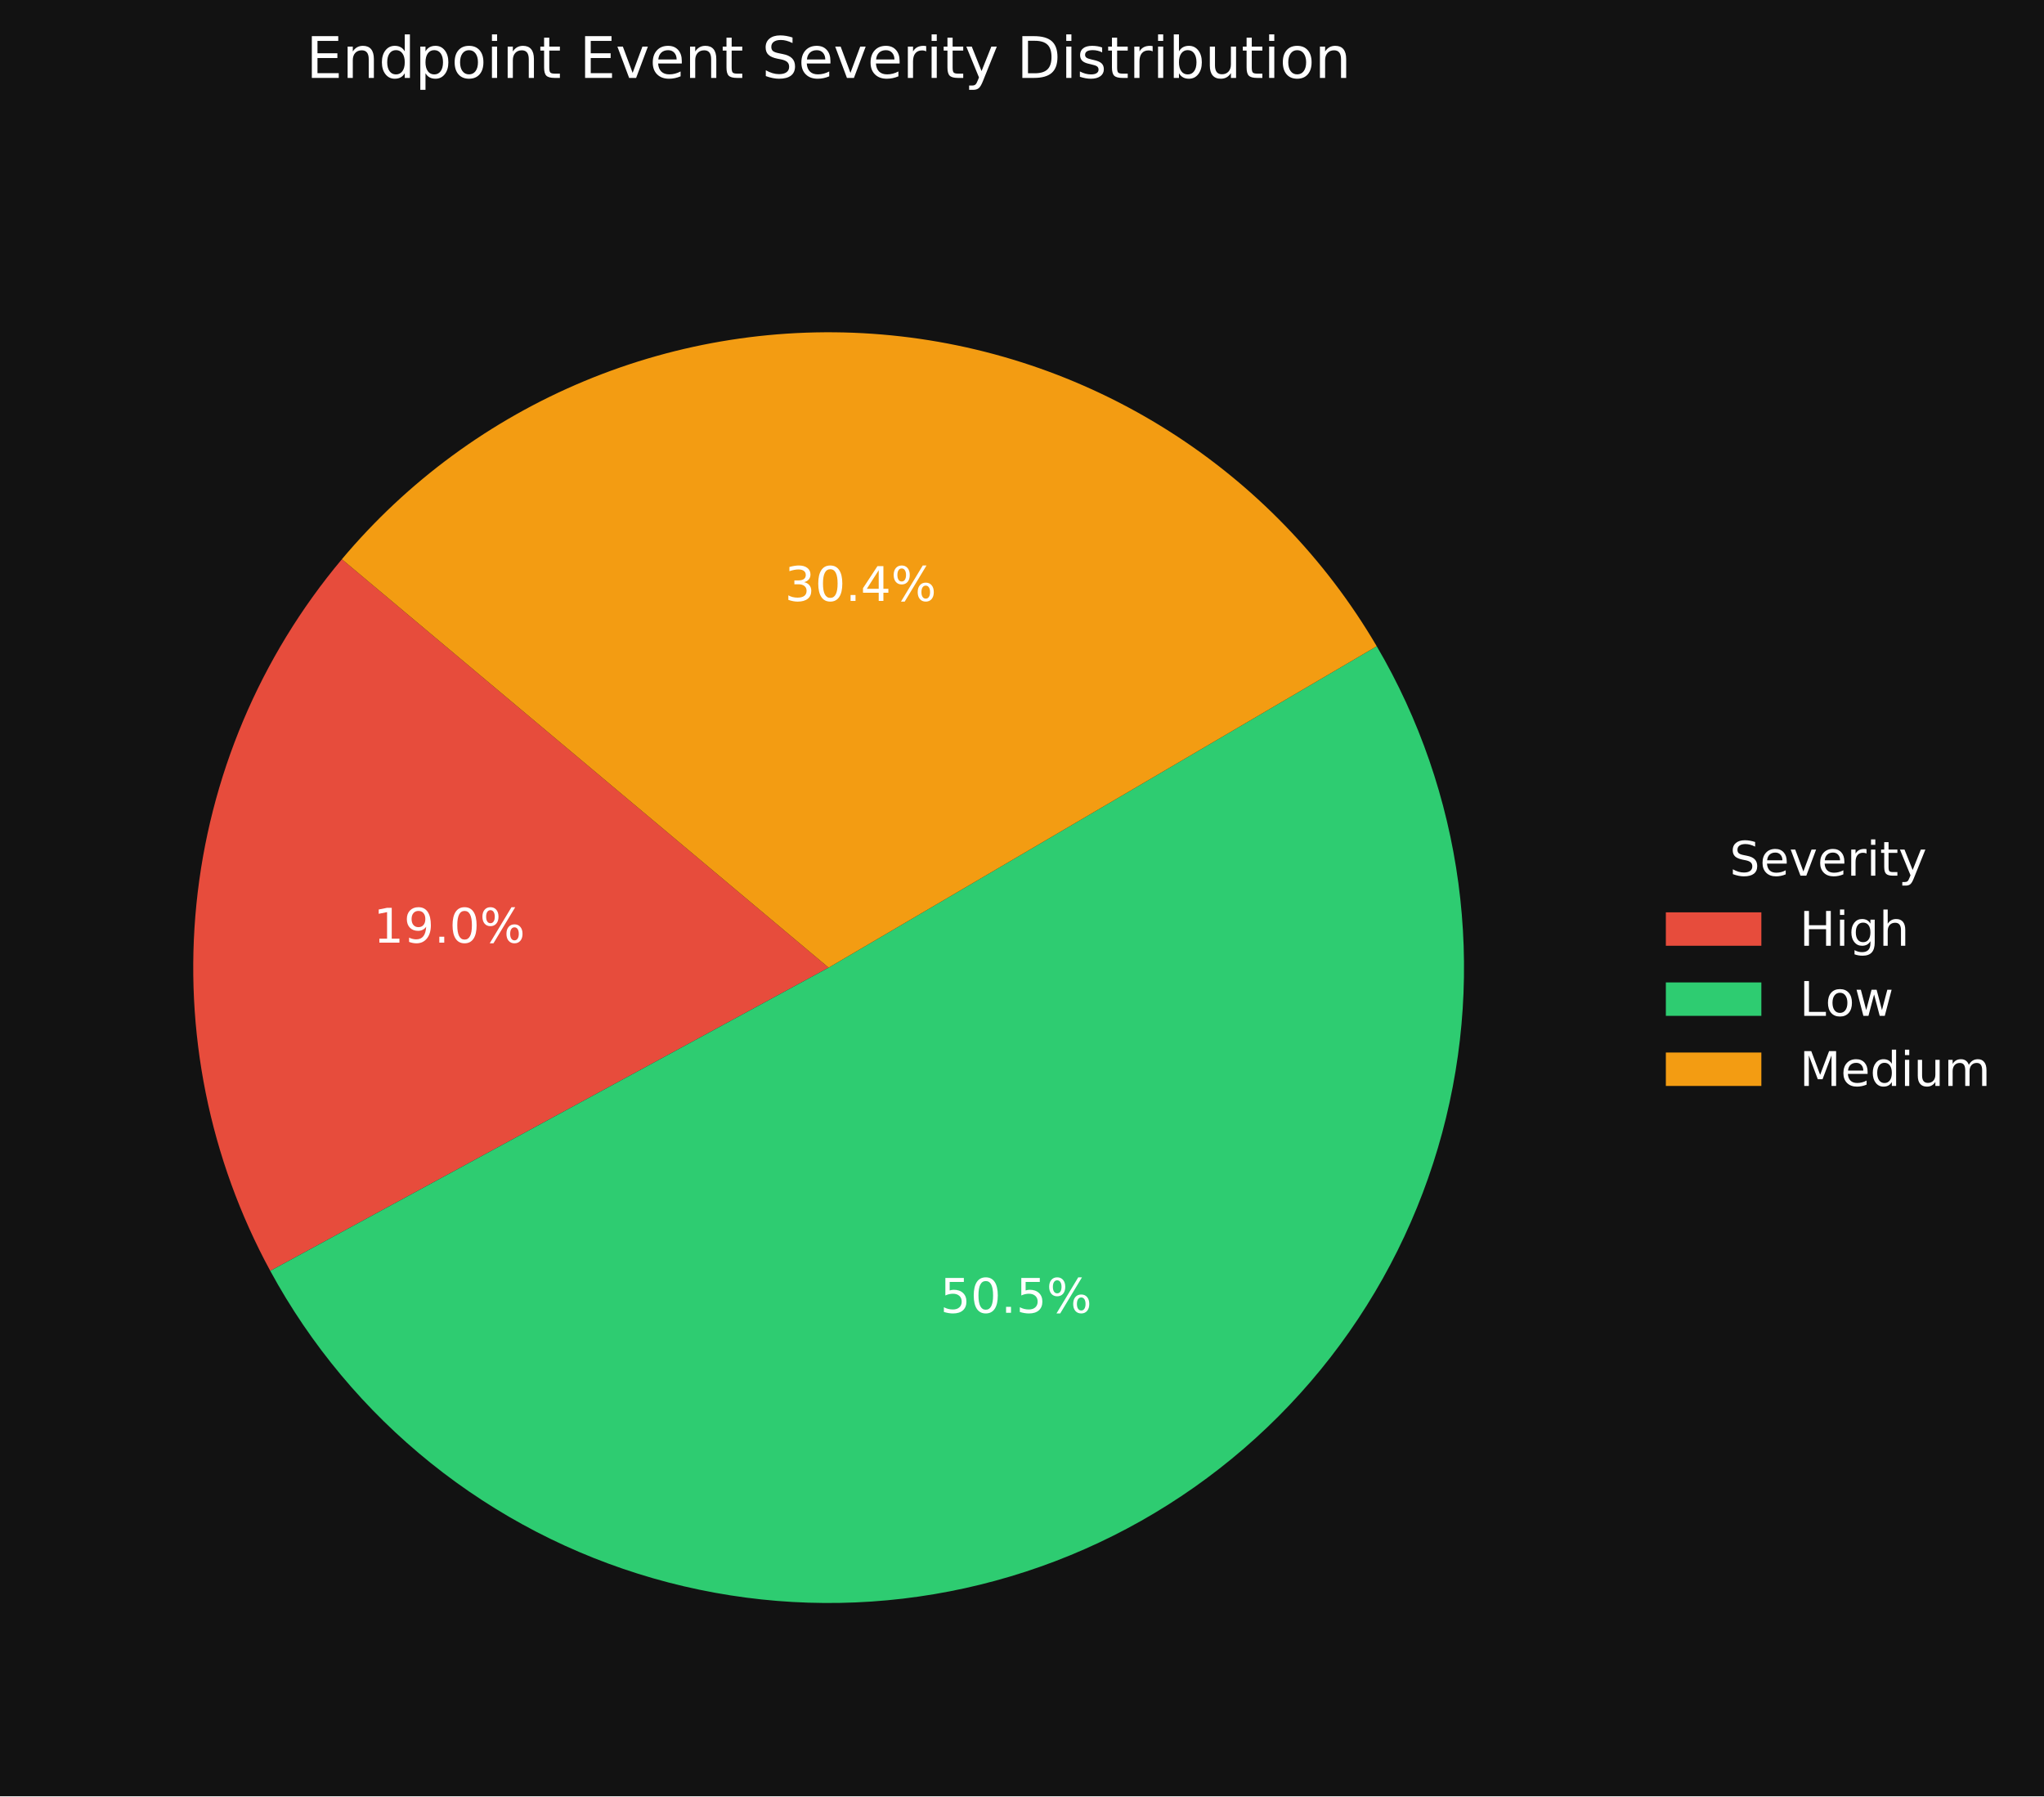
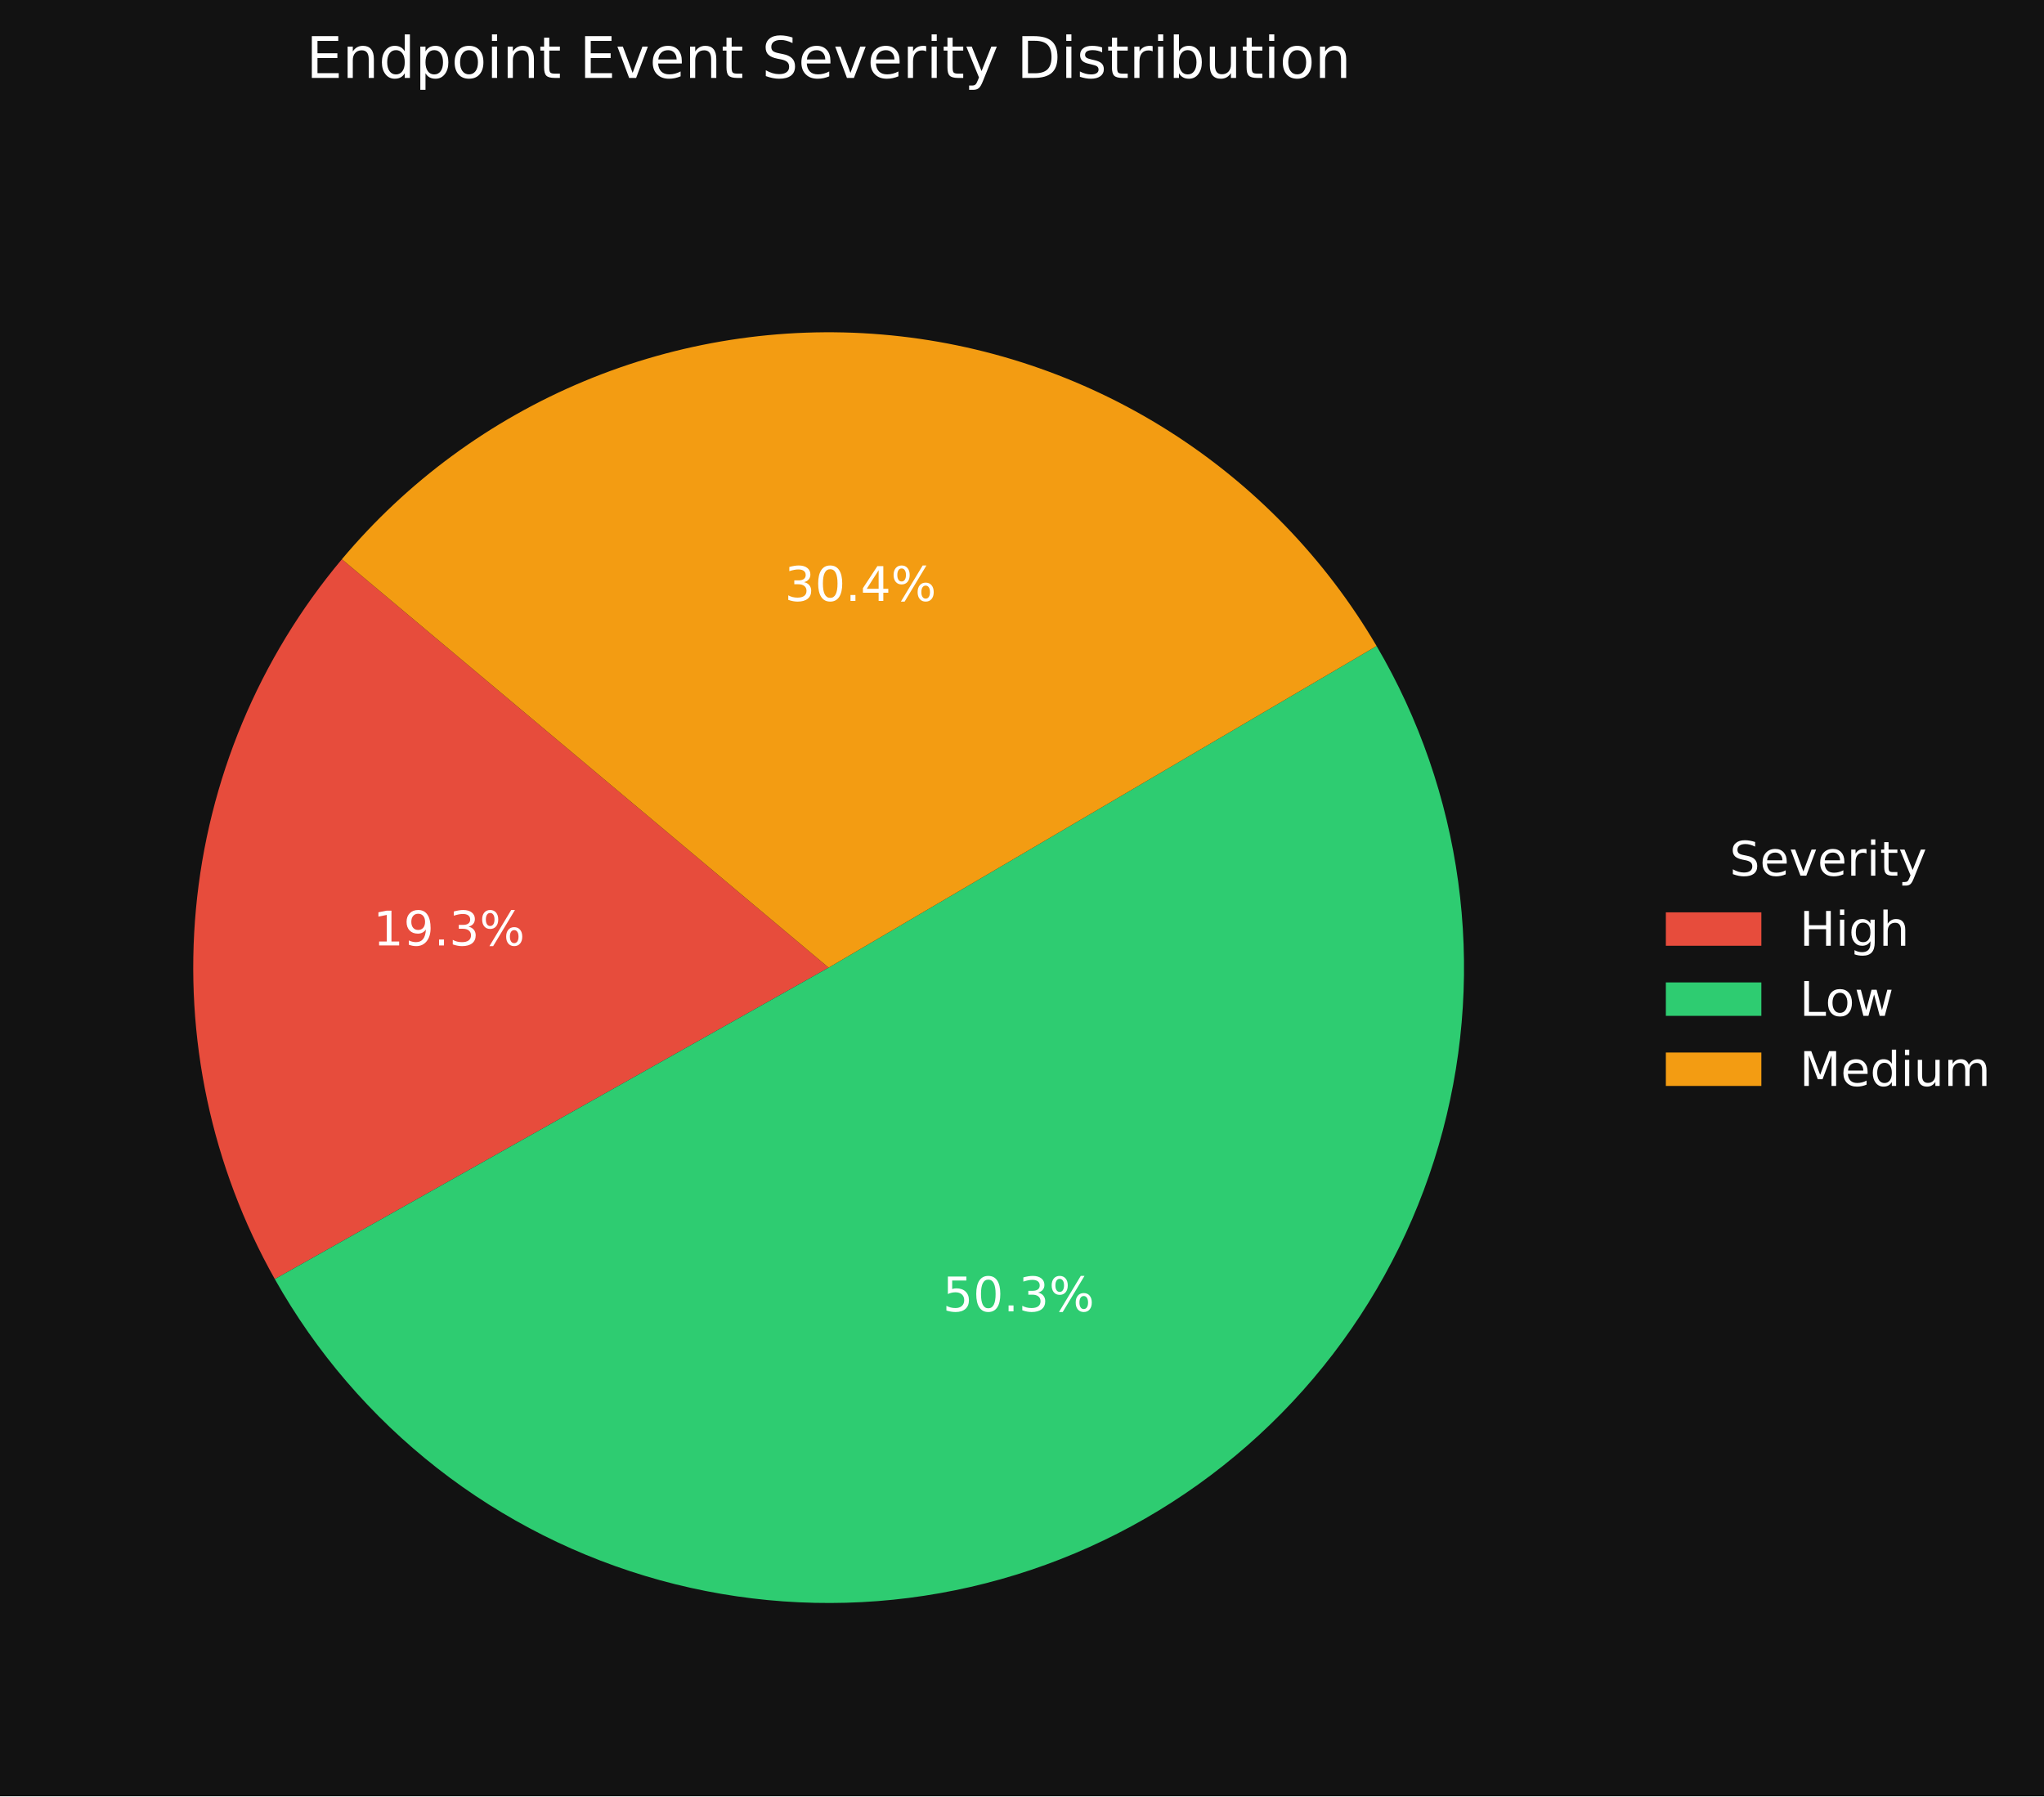
<svg xmlns="http://www.w3.org/2000/svg" xmlns:xlink="http://www.w3.org/1999/xlink" width="428.026pt" height="376.158pt" viewBox="0 0 428.026 376.158" version="1.1">
  <defs>
    <style type="text/css">*{stroke-linejoin: round; stroke-linecap: butt}</style>
  </defs>
  <g id="figure_1">
    <g id="patch_1">
      <path d="M 0 376.158  L 428.026 376.158  L 428.026 -0  L 0 -0  z " style="fill: #121212" />
    </g>
    <g id="axes_1">
      <g id="patch_2">
-         <path d="M 71.593 117.111  C 54.424 137.573 43.807 162.739 41.133 189.316  C 38.458 215.893 43.848 242.67 56.596 266.142  L 173.52 202.638  z " style="fill: #e74c3c" />
+         <path d="M 71.593 117.111  C 54.209 137.83 43.547 163.364 41.038 190.293  C 38.529 217.222 44.289 244.287 57.546 267.861  L 173.52 202.638  z " style="fill: #e74c3c" />
      </g>
      <g id="patch_3">
-         <path d="M 56.596 266.142  C 65.023 281.658 76.455 295.342 90.224 306.396  C 103.992 317.449 119.824 325.652 136.795 330.525  C 153.765 335.399 171.538 336.846 189.073 334.782  C 206.608 332.718 223.559 327.184 238.934 318.504  C 254.31 309.823 267.804 298.169 278.63 284.221  C 289.456 270.272 297.398 254.308 301.993 237.26  C 306.587 220.211 307.742 202.418 305.391 184.919  C 303.039 167.419 297.228 150.562 288.297 135.331  L 173.52 202.638  z " style="fill: #2ecc71" />
+         <path d="M 57.546 267.861  C 66.162 283.18 77.728 296.642 91.576 307.467  C 105.423 318.291 121.279 326.265 138.226 330.928  C 155.172 335.59 172.876 336.848 190.312 334.63  C 207.747 332.412 224.572 326.761 239.811 318.004  C 255.051 309.248 268.405 297.557 279.101 283.61  C 289.797 269.664 297.625 253.734 302.13 236.746  C 306.636 219.757 307.731 202.042 305.351 184.628  C 302.972 167.213 297.166 150.442 288.269 135.284  L 173.52 202.638  z " style="fill: #2ecc71" />
      </g>
      <g id="patch_4">
-         <path d="M 288.297 135.331  C 277.515 116.946 262.473 101.418 244.44 90.058  C 226.407 78.698 205.906 71.836 184.668 70.05  C 163.43 68.264 142.07 71.607 122.394 79.797  C 102.717 87.986 85.293 100.785 71.593 117.111  L 173.52 202.638  z " style="fill: #f39c12" />
+         <path d="M 288.269 135.284  C 277.482 116.907 262.438 101.388 244.405 90.036  C 226.372 78.684 205.874 71.828 184.64 70.048  C 163.407 68.267 142.052 71.612 122.381 79.802  C 102.709 87.992 85.29 100.788 71.593 117.111  L 173.52 202.638  z " style="fill: #f39c12" />
      </g>
      <g id="matplotlib.axis_1" />
      <g id="matplotlib.axis_2" />
      <g id="text_1">
-         <g style="fill: #ffffff" transform="translate(78.20397 197.4043) scale(0.1 -0.1)">
+         <g style="fill: #ffffff" transform="translate(78.14715 197.9906) scale(0.1 -0.1)">
          <defs>
            <path id="DejaVuSans-31" d="M 794 531  L 1825 531  L 1825 4091  L 703 3866  L 703 4441  L 1819 4666  L 2450 4666  L 2450 531  L 3481 531  L 3481 0  L 794 0  L 794 531  z " transform="scale(0.015625)" />
            <path id="DejaVuSans-39" d="M 703 97  L 703 672  Q 941 559 1184 500  Q 1428 441 1663 441  Q 2288 441 2617 861  Q 2947 1281 2994 2138  Q 2813 1869 2534 1725  Q 2256 1581 1919 1581  Q 1219 1581 811 2004  Q 403 2428 403 3163  Q 403 3881 828 4315  Q 1253 4750 1959 4750  Q 2769 4750 3195 4129  Q 3622 3509 3622 2328  Q 3622 1225 3098 567  Q 2575 -91 1691 -91  Q 1453 -91 1209 -44  Q 966 3 703 97  z M 1959 2075  Q 2384 2075 2632 2365  Q 2881 2656 2881 3163  Q 2881 3666 2632 3958  Q 2384 4250 1959 4250  Q 1534 4250 1286 3958  Q 1038 3666 1038 3163  Q 1038 2656 1286 2365  Q 1534 2075 1959 2075  z " transform="scale(0.015625)" />
            <path id="DejaVuSans-2e" d="M 684 794  L 1344 794  L 1344 0  L 684 0  L 684 794  z " transform="scale(0.015625)" />
-             <path id="DejaVuSans-30" d="M 2034 4250  Q 1547 4250 1301 3770  Q 1056 3291 1056 2328  Q 1056 1369 1301 889  Q 1547 409 2034 409  Q 2525 409 2770 889  Q 3016 1369 3016 2328  Q 3016 3291 2770 3770  Q 2525 4250 2034 4250  z M 2034 4750  Q 2819 4750 3233 4129  Q 3647 3509 3647 2328  Q 3647 1150 3233 529  Q 2819 -91 2034 -91  Q 1250 -91 836 529  Q 422 1150 422 2328  Q 422 3509 836 4129  Q 1250 4750 2034 4750  z " transform="scale(0.015625)" />
+             <path id="DejaVuSans-33" d="M 2597 2516  Q 3050 2419 3304 2112  Q 3559 1806 3559 1356  Q 3559 666 3084 287  Q 2609 -91 1734 -91  Q 1441 -91 1130 -33  Q 819 25 488 141  L 488 750  Q 750 597 1062 519  Q 1375 441 1716 441  Q 2309 441 2620 675  Q 2931 909 2931 1356  Q 2931 1769 2642 2001  Q 2353 2234 1838 2234  L 1294 2234  L 1294 2753  L 1863 2753  Q 2328 2753 2575 2939  Q 2822 3125 2822 3475  Q 2822 3834 2567 4026  Q 2313 4219 1838 4219  Q 1578 4219 1281 4162  Q 984 4106 628 3988  L 628 4550  Q 988 4650 1302 4700  Q 1616 4750 1894 4750  Q 2613 4750 3031 4423  Q 3450 4097 3450 3541  Q 3450 3153 3228 2886  Q 3006 2619 2597 2516  z " transform="scale(0.015625)" />
            <path id="DejaVuSans-25" d="M 4653 2053  Q 4381 2053 4226 1822  Q 4072 1591 4072 1178  Q 4072 772 4226 539  Q 4381 306 4653 306  Q 4919 306 5073 539  Q 5228 772 5228 1178  Q 5228 1588 5073 1820  Q 4919 2053 4653 2053  z M 4653 2450  Q 5147 2450 5437 2106  Q 5728 1763 5728 1178  Q 5728 594 5436 251  Q 5144 -91 4653 -91  Q 4153 -91 3862 251  Q 3572 594 3572 1178  Q 3572 1766 3864 2108  Q 4156 2450 4653 2450  z M 1428 4353  Q 1159 4353 1004 4120  Q 850 3888 850 3481  Q 850 3069 1003 2837  Q 1156 2606 1428 2606  Q 1700 2606 1854 2837  Q 2009 3069 2009 3481  Q 2009 3884 1853 4118  Q 1697 4353 1428 4353  z M 4250 4750  L 4750 4750  L 1831 -91  L 1331 -91  L 4250 4750  z M 1428 4750  Q 1922 4750 2215 4408  Q 2509 4066 2509 3481  Q 2509 2891 2217 2550  Q 1925 2209 1428 2209  Q 931 2209 642 2551  Q 353 2894 353 3481  Q 353 4063 643 4406  Q 934 4750 1428 4750  z " transform="scale(0.015625)" />
          </defs>
          <use xlink:href="#DejaVuSans-31" />
          <use xlink:href="#DejaVuSans-39" transform="translate(63.62305 0)" />
          <use xlink:href="#DejaVuSans-2e" transform="translate(127.2461 0)" />
-           <use xlink:href="#DejaVuSans-30" transform="translate(159.0332 0)" />
+           <use xlink:href="#DejaVuSans-33" transform="translate(159.0332 0)" />
          <use xlink:href="#DejaVuSans-25" transform="translate(222.6562 0)" />
        </g>
      </g>
      <g id="text_2">
-         <g style="fill: #ffffff" transform="translate(196.885 274.9169) scale(0.1 -0.1)">
+         <g style="fill: #ffffff" transform="translate(197.4112 274.6172) scale(0.1 -0.1)">
          <defs>
            <path id="DejaVuSans-35" d="M 691 4666  L 3169 4666  L 3169 4134  L 1269 4134  L 1269 2991  Q 1406 3038 1543 3061  Q 1681 3084 1819 3084  Q 2600 3084 3056 2656  Q 3513 2228 3513 1497  Q 3513 744 3044 326  Q 2575 -91 1722 -91  Q 1428 -91 1123 -41  Q 819 9 494 109  L 494 744  Q 775 591 1075 516  Q 1375 441 1709 441  Q 2250 441 2565 725  Q 2881 1009 2881 1497  Q 2881 1984 2565 2268  Q 2250 2553 1709 2553  Q 1456 2553 1204 2497  Q 953 2441 691 2322  L 691 4666  z " transform="scale(0.015625)" />
+             <path id="DejaVuSans-30" d="M 2034 4250  Q 1547 4250 1301 3770  Q 1056 3291 1056 2328  Q 1056 1369 1301 889  Q 1547 409 2034 409  Q 2525 409 2770 889  Q 3016 1369 3016 2328  Q 3016 3291 2770 3770  Q 2525 4250 2034 4250  z M 2034 4750  Q 2819 4750 3233 4129  Q 3647 3509 3647 2328  Q 3647 1150 3233 529  Q 2819 -91 2034 -91  Q 1250 -91 836 529  Q 422 1150 422 2328  Q 422 3509 836 4129  Q 1250 4750 2034 4750  z " transform="scale(0.015625)" />
          </defs>
          <use xlink:href="#DejaVuSans-35" />
          <use xlink:href="#DejaVuSans-30" transform="translate(63.62305 0)" />
          <use xlink:href="#DejaVuSans-2e" transform="translate(127.2461 0)" />
-           <use xlink:href="#DejaVuSans-35" transform="translate(159.0332 0)" />
+           <use xlink:href="#DejaVuSans-33" transform="translate(159.0332 0)" />
          <use xlink:href="#DejaVuSans-25" transform="translate(222.6562 0)" />
        </g>
      </g>
      <g id="text_3">
-         <g style="fill: #ffffff" transform="translate(164.325 125.8446) scale(0.1 -0.1)">
+         <g style="fill: #ffffff" transform="translate(164.3085 125.8432) scale(0.1 -0.1)">
          <defs>
-             <path id="DejaVuSans-33" d="M 2597 2516  Q 3050 2419 3304 2112  Q 3559 1806 3559 1356  Q 3559 666 3084 287  Q 2609 -91 1734 -91  Q 1441 -91 1130 -33  Q 819 25 488 141  L 488 750  Q 750 597 1062 519  Q 1375 441 1716 441  Q 2309 441 2620 675  Q 2931 909 2931 1356  Q 2931 1769 2642 2001  Q 2353 2234 1838 2234  L 1294 2234  L 1294 2753  L 1863 2753  Q 2328 2753 2575 2939  Q 2822 3125 2822 3475  Q 2822 3834 2567 4026  Q 2313 4219 1838 4219  Q 1578 4219 1281 4162  Q 984 4106 628 3988  L 628 4550  Q 988 4650 1302 4700  Q 1616 4750 1894 4750  Q 2613 4750 3031 4423  Q 3450 4097 3450 3541  Q 3450 3153 3228 2886  Q 3006 2619 2597 2516  z " transform="scale(0.015625)" />
            <path id="DejaVuSans-34" d="M 2419 4116  L 825 1625  L 2419 1625  L 2419 4116  z M 2253 4666  L 3047 4666  L 3047 1625  L 3713 1625  L 3713 1100  L 3047 1100  L 3047 0  L 2419 0  L 2419 1100  L 313 1100  L 313 1709  L 2253 4666  z " transform="scale(0.015625)" />
          </defs>
          <use xlink:href="#DejaVuSans-33" />
          <use xlink:href="#DejaVuSans-30" transform="translate(63.62305 0)" />
          <use xlink:href="#DejaVuSans-2e" transform="translate(127.2461 0)" />
          <use xlink:href="#DejaVuSans-34" transform="translate(159.0332 0)" />
          <use xlink:href="#DejaVuSans-25" transform="translate(222.6562 0)" />
        </g>
      </g>
      <g id="text_4">
        <g style="fill: #ffffff" transform="translate(64.12219 16.31812) scale(0.12 -0.12)">
          <defs>
            <path id="DejaVuSans-45" d="M 628 4666  L 3578 4666  L 3578 4134  L 1259 4134  L 1259 2753  L 3481 2753  L 3481 2222  L 1259 2222  L 1259 531  L 3634 531  L 3634 0  L 628 0  L 628 4666  z " transform="scale(0.015625)" />
            <path id="DejaVuSans-6e" d="M 3513 2113  L 3513 0  L 2938 0  L 2938 2094  Q 2938 2591 2744 2837  Q 2550 3084 2163 3084  Q 1697 3084 1428 2787  Q 1159 2491 1159 1978  L 1159 0  L 581 0  L 581 3500  L 1159 3500  L 1159 2956  Q 1366 3272 1645 3428  Q 1925 3584 2291 3584  Q 2894 3584 3203 3211  Q 3513 2838 3513 2113  z " transform="scale(0.015625)" />
            <path id="DejaVuSans-64" d="M 2906 2969  L 2906 4863  L 3481 4863  L 3481 0  L 2906 0  L 2906 525  Q 2725 213 2448 61  Q 2172 -91 1784 -91  Q 1150 -91 751 415  Q 353 922 353 1747  Q 353 2572 751 3078  Q 1150 3584 1784 3584  Q 2172 3584 2448 3432  Q 2725 3281 2906 2969  z M 947 1747  Q 947 1113 1208 752  Q 1469 391 1925 391  Q 2381 391 2643 752  Q 2906 1113 2906 1747  Q 2906 2381 2643 2742  Q 2381 3103 1925 3103  Q 1469 3103 1208 2742  Q 947 2381 947 1747  z " transform="scale(0.015625)" />
            <path id="DejaVuSans-70" d="M 1159 525  L 1159 -1331  L 581 -1331  L 581 3500  L 1159 3500  L 1159 2969  Q 1341 3281 1617 3432  Q 1894 3584 2278 3584  Q 2916 3584 3314 3078  Q 3713 2572 3713 1747  Q 3713 922 3314 415  Q 2916 -91 2278 -91  Q 1894 -91 1617 61  Q 1341 213 1159 525  z M 3116 1747  Q 3116 2381 2855 2742  Q 2594 3103 2138 3103  Q 1681 3103 1420 2742  Q 1159 2381 1159 1747  Q 1159 1113 1420 752  Q 1681 391 2138 391  Q 2594 391 2855 752  Q 3116 1113 3116 1747  z " transform="scale(0.015625)" />
            <path id="DejaVuSans-6f" d="M 1959 3097  Q 1497 3097 1228 2736  Q 959 2375 959 1747  Q 959 1119 1226 758  Q 1494 397 1959 397  Q 2419 397 2687 759  Q 2956 1122 2956 1747  Q 2956 2369 2687 2733  Q 2419 3097 1959 3097  z M 1959 3584  Q 2709 3584 3137 3096  Q 3566 2609 3566 1747  Q 3566 888 3137 398  Q 2709 -91 1959 -91  Q 1206 -91 779 398  Q 353 888 353 1747  Q 353 2609 779 3096  Q 1206 3584 1959 3584  z " transform="scale(0.015625)" />
            <path id="DejaVuSans-69" d="M 603 3500  L 1178 3500  L 1178 0  L 603 0  L 603 3500  z M 603 4863  L 1178 4863  L 1178 4134  L 603 4134  L 603 4863  z " transform="scale(0.015625)" />
            <path id="DejaVuSans-74" d="M 1172 4494  L 1172 3500  L 2356 3500  L 2356 3053  L 1172 3053  L 1172 1153  Q 1172 725 1289 603  Q 1406 481 1766 481  L 2356 481  L 2356 0  L 1766 0  Q 1100 0 847 248  Q 594 497 594 1153  L 594 3053  L 172 3053  L 172 3500  L 594 3500  L 594 4494  L 1172 4494  z " transform="scale(0.015625)" />
            <path id="DejaVuSans-20" transform="scale(0.015625)" />
            <path id="DejaVuSans-76" d="M 191 3500  L 800 3500  L 1894 563  L 2988 3500  L 3597 3500  L 2284 0  L 1503 0  L 191 3500  z " transform="scale(0.015625)" />
            <path id="DejaVuSans-65" d="M 3597 1894  L 3597 1613  L 953 1613  Q 991 1019 1311 708  Q 1631 397 2203 397  Q 2534 397 2845 478  Q 3156 559 3463 722  L 3463 178  Q 3153 47 2828 -22  Q 2503 -91 2169 -91  Q 1331 -91 842 396  Q 353 884 353 1716  Q 353 2575 817 3079  Q 1281 3584 2069 3584  Q 2775 3584 3186 3129  Q 3597 2675 3597 1894  z M 3022 2063  Q 3016 2534 2758 2815  Q 2500 3097 2075 3097  Q 1594 3097 1305 2825  Q 1016 2553 972 2059  L 3022 2063  z " transform="scale(0.015625)" />
            <path id="DejaVuSans-53" d="M 3425 4513  L 3425 3897  Q 3066 4069 2747 4153  Q 2428 4238 2131 4238  Q 1616 4238 1336 4038  Q 1056 3838 1056 3469  Q 1056 3159 1242 3001  Q 1428 2844 1947 2747  L 2328 2669  Q 3034 2534 3370 2195  Q 3706 1856 3706 1288  Q 3706 609 3251 259  Q 2797 -91 1919 -91  Q 1588 -91 1214 -16  Q 841 59 441 206  L 441 856  Q 825 641 1194 531  Q 1563 422 1919 422  Q 2459 422 2753 634  Q 3047 847 3047 1241  Q 3047 1584 2836 1778  Q 2625 1972 2144 2069  L 1759 2144  Q 1053 2284 737 2584  Q 422 2884 422 3419  Q 422 4038 858 4394  Q 1294 4750 2059 4750  Q 2388 4750 2728 4690  Q 3069 4631 3425 4513  z " transform="scale(0.015625)" />
            <path id="DejaVuSans-72" d="M 2631 2963  Q 2534 3019 2420 3045  Q 2306 3072 2169 3072  Q 1681 3072 1420 2755  Q 1159 2438 1159 1844  L 1159 0  L 581 0  L 581 3500  L 1159 3500  L 1159 2956  Q 1341 3275 1631 3429  Q 1922 3584 2338 3584  Q 2397 3584 2469 3576  Q 2541 3569 2628 3553  L 2631 2963  z " transform="scale(0.015625)" />
            <path id="DejaVuSans-79" d="M 2059 -325  Q 1816 -950 1584 -1140  Q 1353 -1331 966 -1331  L 506 -1331  L 506 -850  L 844 -850  Q 1081 -850 1212 -737  Q 1344 -625 1503 -206  L 1606 56  L 191 3500  L 800 3500  L 1894 763  L 2988 3500  L 3597 3500  L 2059 -325  z " transform="scale(0.015625)" />
            <path id="DejaVuSans-44" d="M 1259 4147  L 1259 519  L 2022 519  Q 2988 519 3436 956  Q 3884 1394 3884 2338  Q 3884 3275 3436 3711  Q 2988 4147 2022 4147  L 1259 4147  z M 628 4666  L 1925 4666  Q 3281 4666 3915 4102  Q 4550 3538 4550 2338  Q 4550 1131 3912 565  Q 3275 0 1925 0  L 628 0  L 628 4666  z " transform="scale(0.015625)" />
            <path id="DejaVuSans-73" d="M 2834 3397  L 2834 2853  Q 2591 2978 2328 3040  Q 2066 3103 1784 3103  Q 1356 3103 1142 2972  Q 928 2841 928 2578  Q 928 2378 1081 2264  Q 1234 2150 1697 2047  L 1894 2003  Q 2506 1872 2764 1633  Q 3022 1394 3022 966  Q 3022 478 2636 193  Q 2250 -91 1575 -91  Q 1294 -91 989 -36  Q 684 19 347 128  L 347 722  Q 666 556 975 473  Q 1284 391 1588 391  Q 1994 391 2212 530  Q 2431 669 2431 922  Q 2431 1156 2273 1281  Q 2116 1406 1581 1522  L 1381 1569  Q 847 1681 609 1914  Q 372 2147 372 2553  Q 372 3047 722 3315  Q 1072 3584 1716 3584  Q 2034 3584 2315 3537  Q 2597 3491 2834 3397  z " transform="scale(0.015625)" />
            <path id="DejaVuSans-62" d="M 3116 1747  Q 3116 2381 2855 2742  Q 2594 3103 2138 3103  Q 1681 3103 1420 2742  Q 1159 2381 1159 1747  Q 1159 1113 1420 752  Q 1681 391 2138 391  Q 2594 391 2855 752  Q 3116 1113 3116 1747  z M 1159 2969  Q 1341 3281 1617 3432  Q 1894 3584 2278 3584  Q 2916 3584 3314 3078  Q 3713 2572 3713 1747  Q 3713 922 3314 415  Q 2916 -91 2278 -91  Q 1894 -91 1617 61  Q 1341 213 1159 525  L 1159 0  L 581 0  L 581 4863  L 1159 4863  L 1159 2969  z " transform="scale(0.015625)" />
            <path id="DejaVuSans-75" d="M 544 1381  L 544 3500  L 1119 3500  L 1119 1403  Q 1119 906 1312 657  Q 1506 409 1894 409  Q 2359 409 2629 706  Q 2900 1003 2900 1516  L 2900 3500  L 3475 3500  L 3475 0  L 2900 0  L 2900 538  Q 2691 219 2414 64  Q 2138 -91 1772 -91  Q 1169 -91 856 284  Q 544 659 544 1381  z M 1991 3584  L 1991 3584  z " transform="scale(0.015625)" />
          </defs>
          <use xlink:href="#DejaVuSans-45" />
          <use xlink:href="#DejaVuSans-6e" transform="translate(63.18359 0)" />
          <use xlink:href="#DejaVuSans-64" transform="translate(126.5625 0)" />
          <use xlink:href="#DejaVuSans-70" transform="translate(190.0391 0)" />
          <use xlink:href="#DejaVuSans-6f" transform="translate(253.5156 0)" />
          <use xlink:href="#DejaVuSans-69" transform="translate(314.6973 0)" />
          <use xlink:href="#DejaVuSans-6e" transform="translate(342.4805 0)" />
          <use xlink:href="#DejaVuSans-74" transform="translate(405.8594 0)" />
          <use xlink:href="#DejaVuSans-20" transform="translate(445.0684 0)" />
          <use xlink:href="#DejaVuSans-45" transform="translate(476.8555 0)" />
          <use xlink:href="#DejaVuSans-76" transform="translate(540.0391 0)" />
          <use xlink:href="#DejaVuSans-65" transform="translate(599.2188 0)" />
          <use xlink:href="#DejaVuSans-6e" transform="translate(660.7422 0)" />
          <use xlink:href="#DejaVuSans-74" transform="translate(724.1211 0)" />
          <use xlink:href="#DejaVuSans-20" transform="translate(763.3301 0)" />
          <use xlink:href="#DejaVuSans-53" transform="translate(795.1172 0)" />
          <use xlink:href="#DejaVuSans-65" transform="translate(858.5938 0)" />
          <use xlink:href="#DejaVuSans-76" transform="translate(920.1172 0)" />
          <use xlink:href="#DejaVuSans-65" transform="translate(979.2969 0)" />
          <use xlink:href="#DejaVuSans-72" transform="translate(1040.82 0)" />
          <use xlink:href="#DejaVuSans-69" transform="translate(1081.934 0)" />
          <use xlink:href="#DejaVuSans-74" transform="translate(1109.717 0)" />
          <use xlink:href="#DejaVuSans-79" transform="translate(1148.926 0)" />
          <use xlink:href="#DejaVuSans-20" transform="translate(1208.105 0)" />
          <use xlink:href="#DejaVuSans-44" transform="translate(1239.893 0)" />
          <use xlink:href="#DejaVuSans-69" transform="translate(1316.895 0)" />
          <use xlink:href="#DejaVuSans-73" transform="translate(1344.678 0)" />
          <use xlink:href="#DejaVuSans-74" transform="translate(1396.777 0)" />
          <use xlink:href="#DejaVuSans-72" transform="translate(1435.986 0)" />
          <use xlink:href="#DejaVuSans-69" transform="translate(1477.1 0)" />
          <use xlink:href="#DejaVuSans-62" transform="translate(1504.883 0)" />
          <use xlink:href="#DejaVuSans-75" transform="translate(1568.359 0)" />
          <use xlink:href="#DejaVuSans-74" transform="translate(1631.738 0)" />
          <use xlink:href="#DejaVuSans-69" transform="translate(1670.947 0)" />
          <use xlink:href="#DejaVuSans-6f" transform="translate(1698.73 0)" />
          <use xlink:href="#DejaVuSans-6e" transform="translate(1759.912 0)" />
        </g>
      </g>
      <g id="legend_1">
        <g id="text_5">
          <g style="fill: #ffffff" transform="translate(362.1822 183.3803) scale(0.1 -0.1)">
            <use xlink:href="#DejaVuSans-53" />
            <use xlink:href="#DejaVuSans-65" transform="translate(63.47656 0)" />
            <use xlink:href="#DejaVuSans-76" transform="translate(125 0)" />
            <use xlink:href="#DejaVuSans-65" transform="translate(184.1797 0)" />
            <use xlink:href="#DejaVuSans-72" transform="translate(245.7031 0)" />
            <use xlink:href="#DejaVuSans-69" transform="translate(286.8164 0)" />
            <use xlink:href="#DejaVuSans-74" transform="translate(314.5996 0)" />
            <use xlink:href="#DejaVuSans-79" transform="translate(353.8086 0)" />
          </g>
        </g>
        <g id="patch_5">
          <path d="M 348.84 198.058  L 368.84 198.058  L 368.84 191.058  L 348.84 191.058  z " style="fill: #e74c3c" />
        </g>
        <g id="text_6">
          <g style="fill: #ffffff" transform="translate(376.84 198.0584) scale(0.1 -0.1)">
            <defs>
              <path id="DejaVuSans-48" d="M 628 4666  L 1259 4666  L 1259 2753  L 3553 2753  L 3553 4666  L 4184 4666  L 4184 0  L 3553 0  L 3553 2222  L 1259 2222  L 1259 0  L 628 0  L 628 4666  z " transform="scale(0.015625)" />
              <path id="DejaVuSans-67" d="M 2906 1791  Q 2906 2416 2648 2759  Q 2391 3103 1925 3103  Q 1463 3103 1205 2759  Q 947 2416 947 1791  Q 947 1169 1205 825  Q 1463 481 1925 481  Q 2391 481 2648 825  Q 2906 1169 2906 1791  z M 3481 434  Q 3481 -459 3084 -895  Q 2688 -1331 1869 -1331  Q 1566 -1331 1297 -1286  Q 1028 -1241 775 -1147  L 775 -588  Q 1028 -725 1275 -790  Q 1522 -856 1778 -856  Q 2344 -856 2625 -561  Q 2906 -266 2906 331  L 2906 616  Q 2728 306 2450 153  Q 2172 0 1784 0  Q 1141 0 747 490  Q 353 981 353 1791  Q 353 2603 747 3093  Q 1141 3584 1784 3584  Q 2172 3584 2450 3431  Q 2728 3278 2906 2969  L 2906 3500  L 3481 3500  L 3481 434  z " transform="scale(0.015625)" />
              <path id="DejaVuSans-68" d="M 3513 2113  L 3513 0  L 2938 0  L 2938 2094  Q 2938 2591 2744 2837  Q 2550 3084 2163 3084  Q 1697 3084 1428 2787  Q 1159 2491 1159 1978  L 1159 0  L 581 0  L 581 4863  L 1159 4863  L 1159 2956  Q 1366 3272 1645 3428  Q 1925 3584 2291 3584  Q 2894 3584 3203 3211  Q 3513 2838 3513 2113  z " transform="scale(0.015625)" />
            </defs>
            <use xlink:href="#DejaVuSans-48" />
            <use xlink:href="#DejaVuSans-69" transform="translate(75.19531 0)" />
            <use xlink:href="#DejaVuSans-67" transform="translate(102.9785 0)" />
            <use xlink:href="#DejaVuSans-68" transform="translate(166.4551 0)" />
          </g>
        </g>
        <g id="patch_6">
          <path d="M 348.84 212.737  L 368.84 212.737  L 368.84 205.737  L 348.84 205.737  z " style="fill: #2ecc71" />
        </g>
        <g id="text_7">
          <g style="fill: #ffffff" transform="translate(376.84 212.7366) scale(0.1 -0.1)">
            <defs>
              <path id="DejaVuSans-4c" d="M 628 4666  L 1259 4666  L 1259 531  L 3531 531  L 3531 0  L 628 0  L 628 4666  z " transform="scale(0.015625)" />
              <path id="DejaVuSans-77" d="M 269 3500  L 844 3500  L 1563 769  L 2278 3500  L 2956 3500  L 3675 769  L 4391 3500  L 4966 3500  L 4050 0  L 3372 0  L 2619 2869  L 1863 0  L 1184 0  L 269 3500  z " transform="scale(0.015625)" />
            </defs>
            <use xlink:href="#DejaVuSans-4c" />
            <use xlink:href="#DejaVuSans-6f" transform="translate(53.96289 0)" />
            <use xlink:href="#DejaVuSans-77" transform="translate(115.1445 0)" />
          </g>
        </g>
        <g id="patch_7">
          <path d="M 348.84 227.415  L 368.84 227.415  L 368.84 220.415  L 348.84 220.415  z " style="fill: #f39c12" />
        </g>
        <g id="text_8">
          <g style="fill: #ffffff" transform="translate(376.84 227.4147) scale(0.1 -0.1)">
            <defs>
              <path id="DejaVuSans-4d" d="M 628 4666  L 1569 4666  L 2759 1491  L 3956 4666  L 4897 4666  L 4897 0  L 4281 0  L 4281 4097  L 3078 897  L 2444 897  L 1241 4097  L 1241 0  L 628 0  L 628 4666  z " transform="scale(0.015625)" />
              <path id="DejaVuSans-6d" d="M 3328 2828  Q 3544 3216 3844 3400  Q 4144 3584 4550 3584  Q 5097 3584 5394 3201  Q 5691 2819 5691 2113  L 5691 0  L 5113 0  L 5113 2094  Q 5113 2597 4934 2840  Q 4756 3084 4391 3084  Q 3944 3084 3684 2787  Q 3425 2491 3425 1978  L 3425 0  L 2847 0  L 2847 2094  Q 2847 2600 2669 2842  Q 2491 3084 2119 3084  Q 1678 3084 1418 2786  Q 1159 2488 1159 1978  L 1159 0  L 581 0  L 581 3500  L 1159 3500  L 1159 2956  Q 1356 3278 1631 3431  Q 1906 3584 2284 3584  Q 2666 3584 2933 3390  Q 3200 3197 3328 2828  z " transform="scale(0.015625)" />
            </defs>
            <use xlink:href="#DejaVuSans-4d" />
            <use xlink:href="#DejaVuSans-65" transform="translate(86.2793 0)" />
            <use xlink:href="#DejaVuSans-64" transform="translate(147.8027 0)" />
            <use xlink:href="#DejaVuSans-69" transform="translate(211.2793 0)" />
            <use xlink:href="#DejaVuSans-75" transform="translate(239.0625 0)" />
            <use xlink:href="#DejaVuSans-6d" transform="translate(302.4414 0)" />
          </g>
        </g>
      </g>
    </g>
  </g>
</svg>
